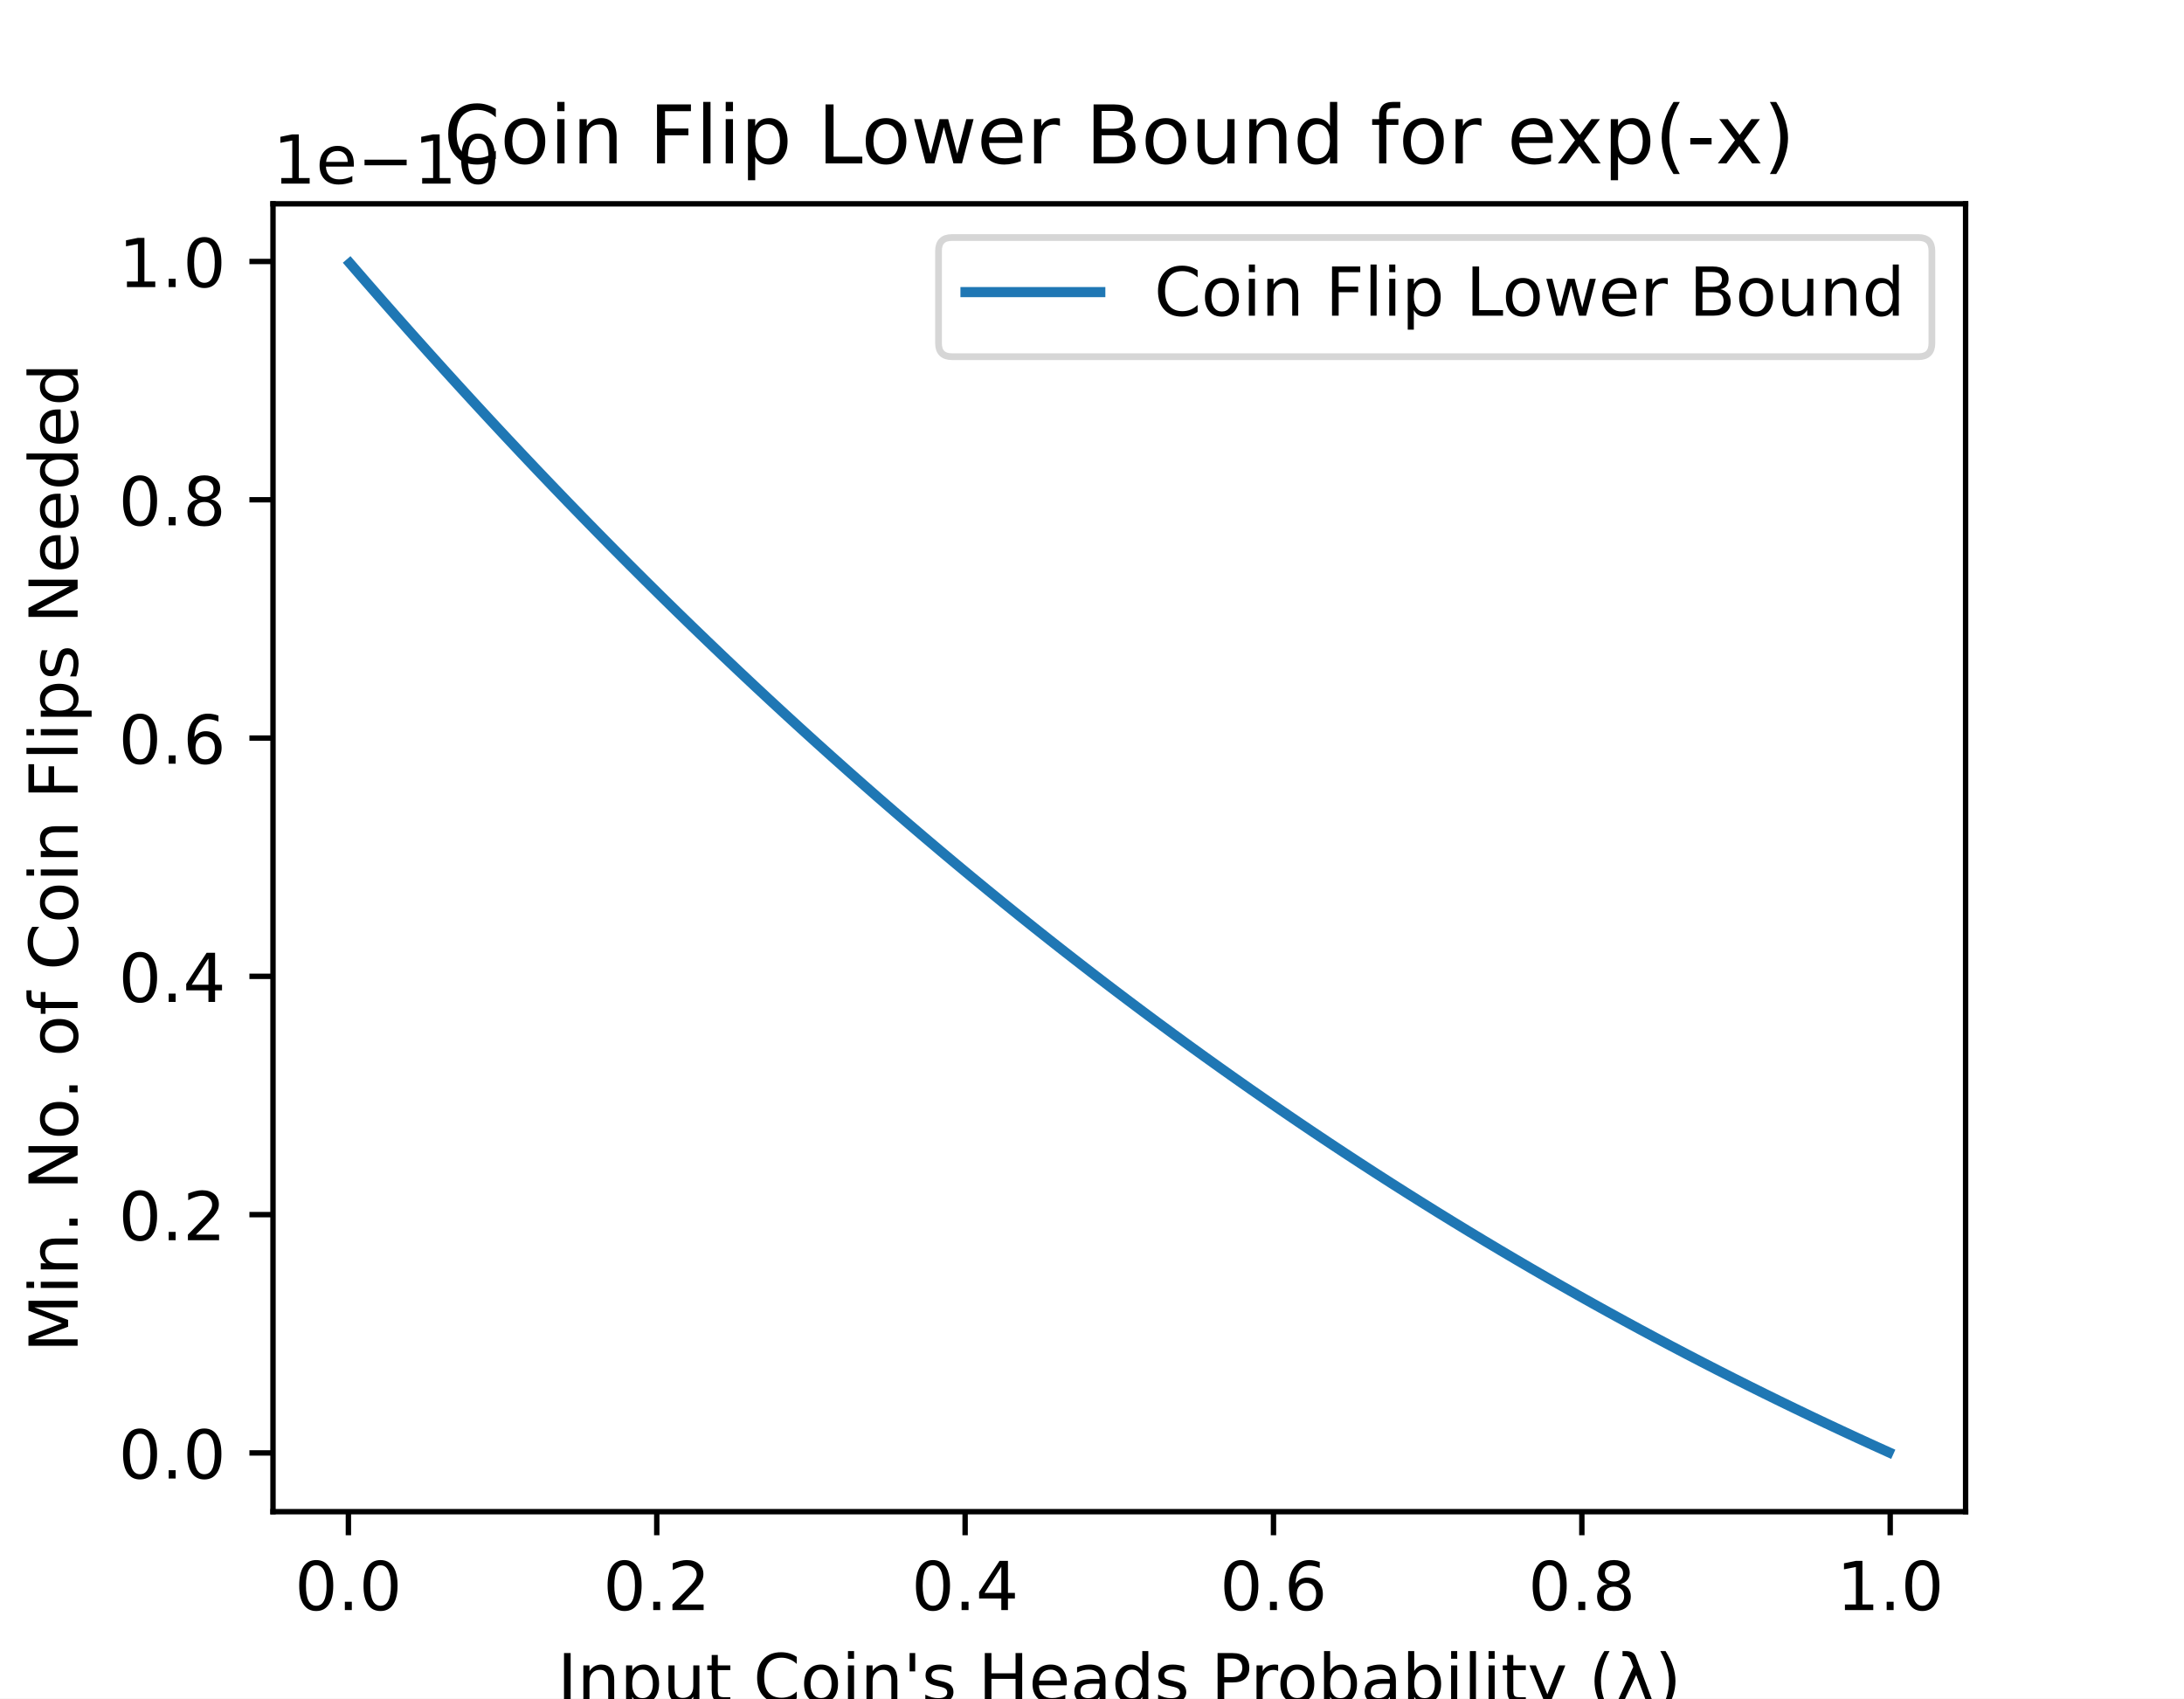
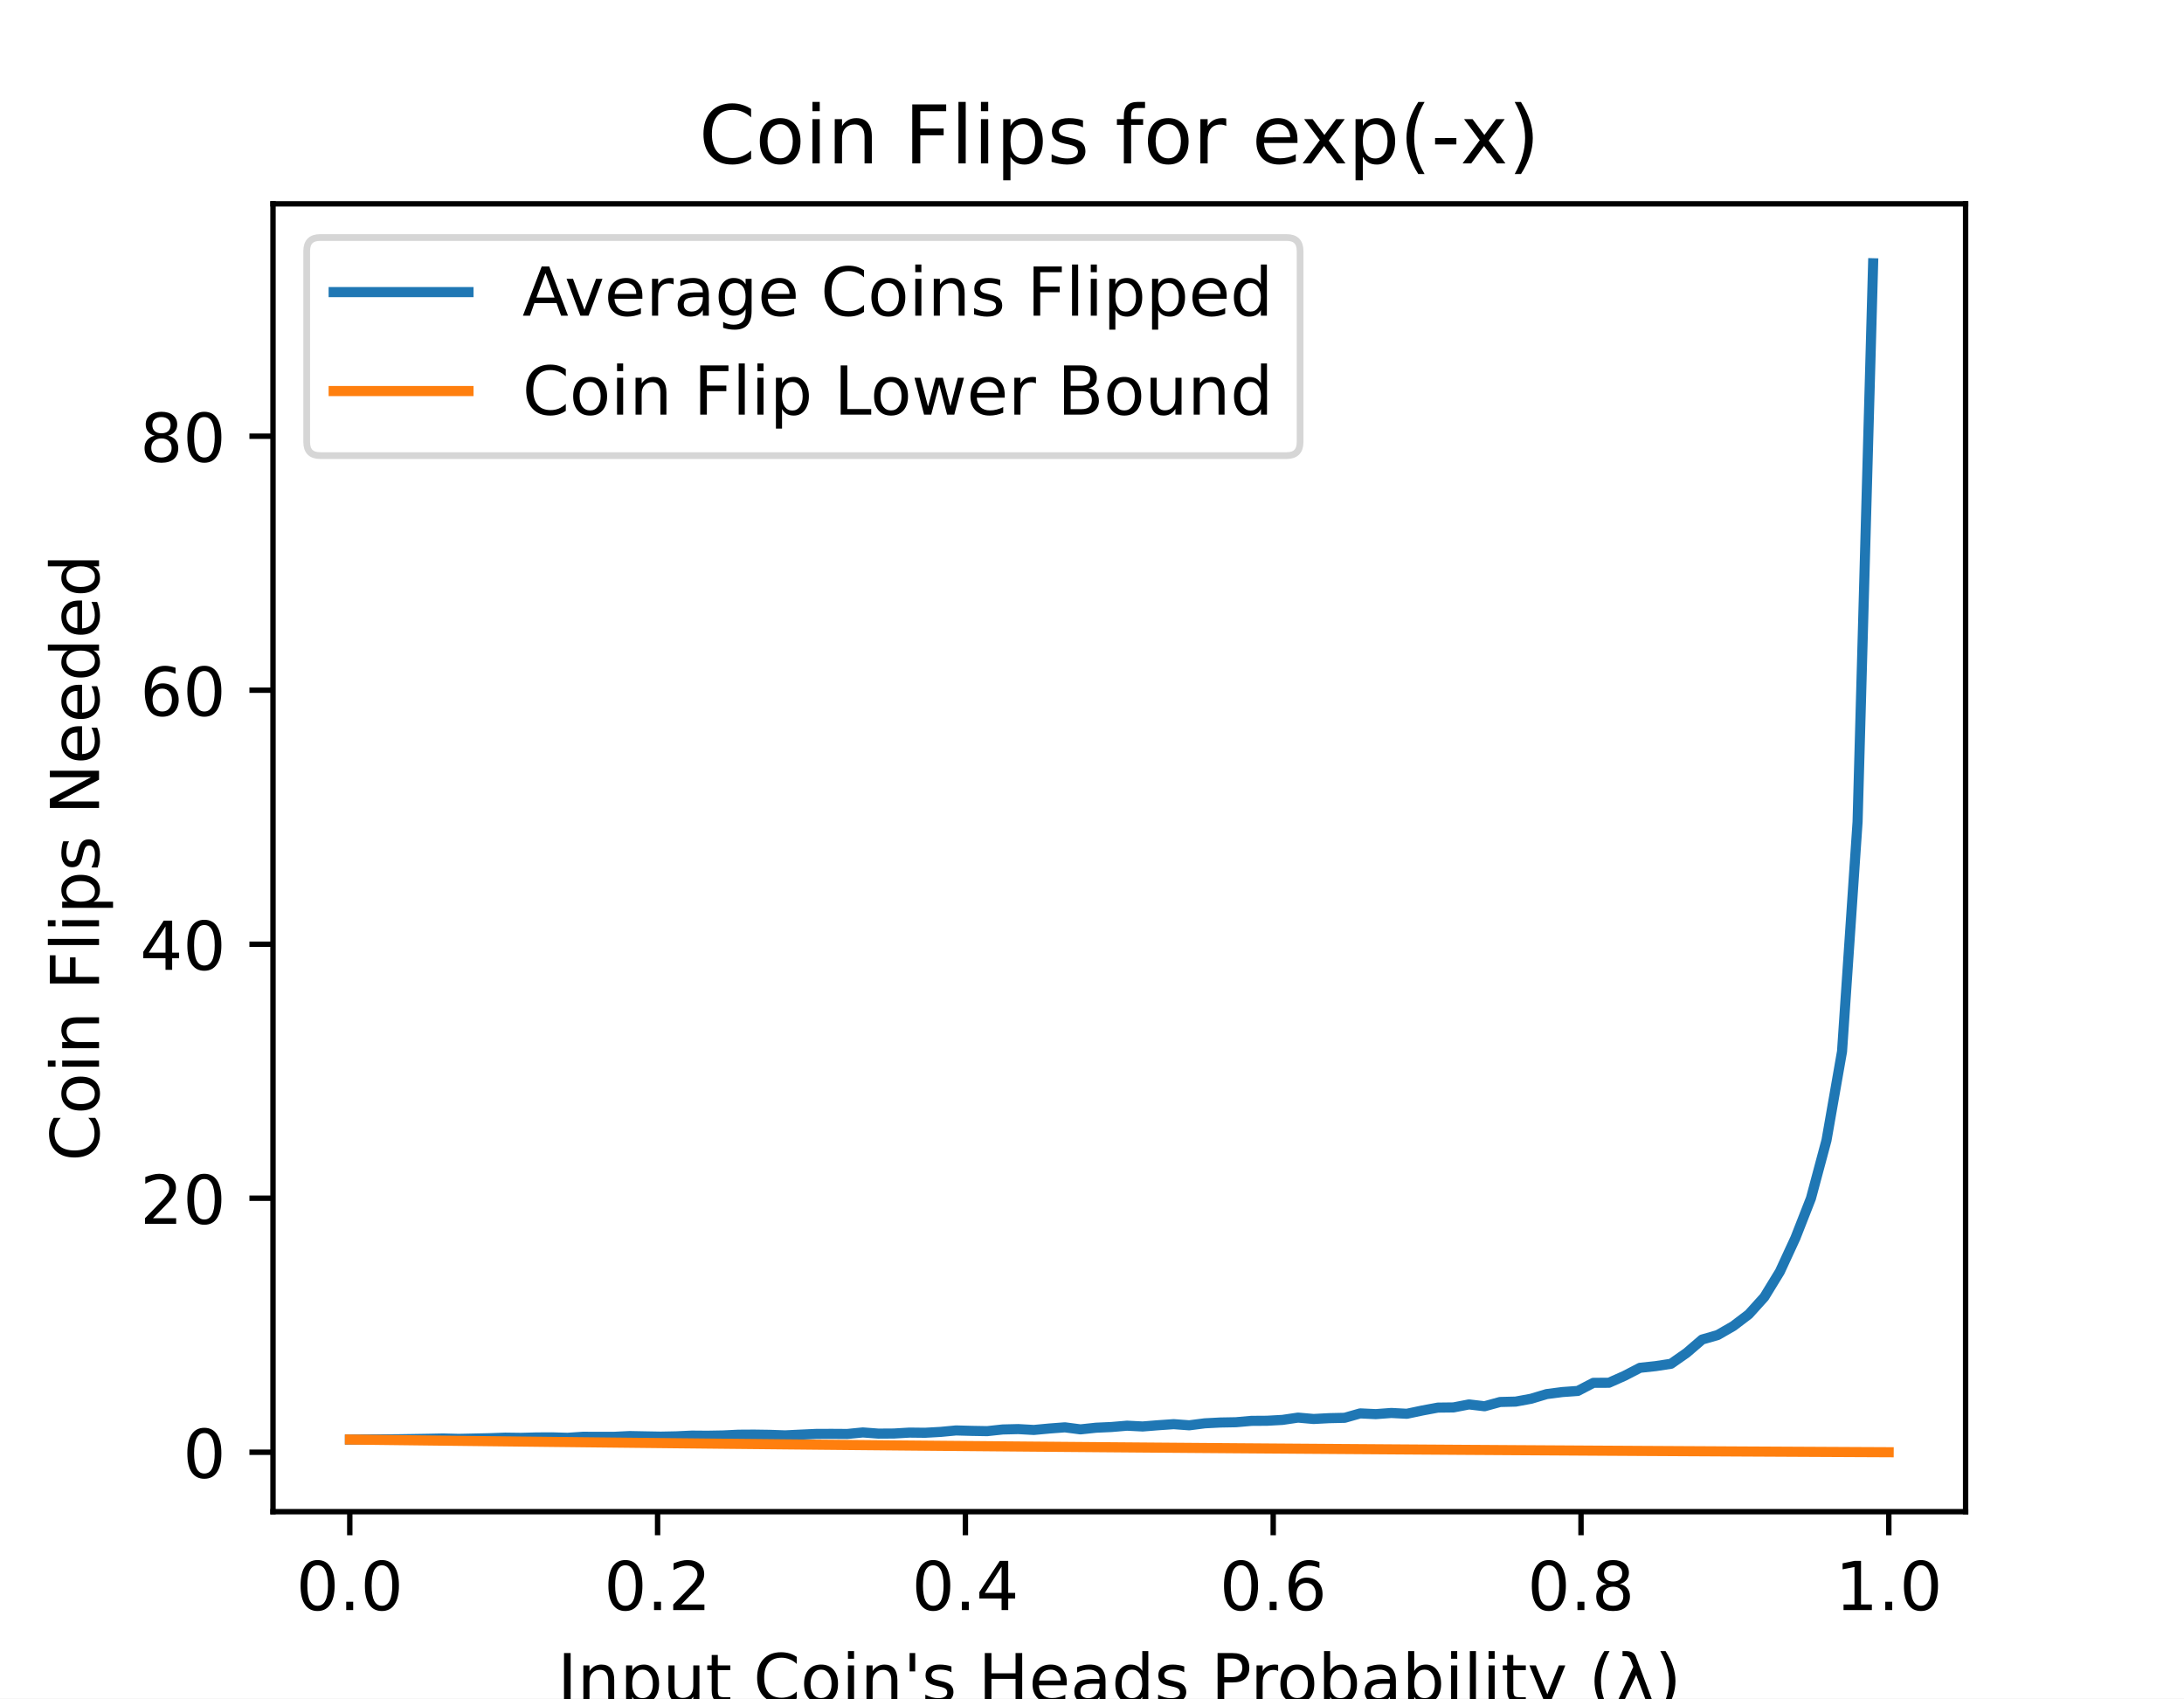
<svg xmlns="http://www.w3.org/2000/svg" xmlns:xlink="http://www.w3.org/1999/xlink" height="252pt" version="1.1" viewBox="0 0 324 252" width="324pt">
  <defs>
    <style type="text/css">
*{stroke-linecap:butt;stroke-linejoin:round;}
  </style>
  </defs>
  <g id="figure_1">
    <g id="patch_1">
      <path d="M 0 252  L 324 252  L 324 0  L 0 0  z " style="fill:#ffffff;" />
    </g>
    <g id="axes_1">
      <g id="patch_2">
        <path d="M 40.5 224.28  L 291.6 224.28  L 291.6 30.24  L 40.5 30.24  z " style="fill:#ffffff;" />
      </g>
      <g id="matplotlib.axis_1">
        <g id="xtick_1">
          <g id="line2d_1">
            <defs>
-               <path d="M 0 0  L 0 3.5  " id="md69a926d5f" style="stroke:#000000;stroke-width:0.8;" />
+               <path d="M 0 0  L 0 3.5  " id="md3ec64e0b5" style="stroke:#000000;stroke-width:0.8;" />
            </defs>
            <g>
-               <use style="stroke:#000000;stroke-width:0.8;" x="51.685" xlink:href="#md69a926d5f" y="224.28" />
+               <use style="stroke:#000000;stroke-width:0.8;" x="51.891" xlink:href="#md3ec64e0b5" y="224.28" />
            </g>
          </g>
          <g id="text_1">
-             <text style="font-family:DejaVu Sans;font-size:10px;font-style:normal;font-weight:normal;text-anchor:middle;" transform="rotate(-0, 51.68491, 238.8784)" x="51.685" y="238.878">0.0</text>
+             <text style="font-family:DejaVu Sans;font-size:10px;font-style:normal;font-weight:normal;text-anchor:middle;" transform="rotate(-0, 51.89081, 238.8784)" x="51.891" y="238.878">0.0</text>
          </g>
        </g>
        <g id="xtick_2">
          <g id="line2d_2">
            <g>
-               <use style="stroke:#000000;stroke-width:0.8;" x="97.431" xlink:href="#md69a926d5f" y="224.28" />
+               <use style="stroke:#000000;stroke-width:0.8;" x="97.554" xlink:href="#md3ec64e0b5" y="224.28" />
            </g>
          </g>
          <g id="text_2">
-             <text style="font-family:DejaVu Sans;font-size:10px;font-style:normal;font-weight:normal;text-anchor:middle;" transform="rotate(-0, 97.43094, 238.8784)" x="97.431" y="238.878">0.2</text>
+             <text style="font-family:DejaVu Sans;font-size:10px;font-style:normal;font-weight:normal;text-anchor:middle;" transform="rotate(-0, 97.55448, 238.8784)" x="97.554" y="238.878">0.2</text>
          </g>
        </g>
        <g id="xtick_3">
          <g id="line2d_3">
            <g>
-               <use style="stroke:#000000;stroke-width:0.8;" x="143.177" xlink:href="#md69a926d5f" y="224.28" />
+               <use style="stroke:#000000;stroke-width:0.8;" x="143.218" xlink:href="#md3ec64e0b5" y="224.28" />
            </g>
          </g>
          <g id="text_3">
-             <text style="font-family:DejaVu Sans;font-size:10px;font-style:normal;font-weight:normal;text-anchor:middle;" transform="rotate(-0, 143.177, 238.8784)" x="143.177" y="238.878">0.4</text>
+             <text style="font-family:DejaVu Sans;font-size:10px;font-style:normal;font-weight:normal;text-anchor:middle;" transform="rotate(-0, 143.2182, 238.8784)" x="143.218" y="238.878">0.4</text>
          </g>
        </g>
        <g id="xtick_4">
          <g id="line2d_4">
            <g>
-               <use style="stroke:#000000;stroke-width:0.8;" x="188.923" xlink:href="#md69a926d5f" y="224.28" />
+               <use style="stroke:#000000;stroke-width:0.8;" x="188.882" xlink:href="#md3ec64e0b5" y="224.28" />
            </g>
          </g>
          <g id="text_4">
-             <text style="font-family:DejaVu Sans;font-size:10px;font-style:normal;font-weight:normal;text-anchor:middle;" transform="rotate(-0, 188.923, 238.8784)" x="188.923" y="238.878">0.6</text>
+             <text style="font-family:DejaVu Sans;font-size:10px;font-style:normal;font-weight:normal;text-anchor:middle;" transform="rotate(-0, 188.8818, 238.8784)" x="188.882" y="238.878">0.6</text>
          </g>
        </g>
        <g id="xtick_5">
          <g id="line2d_5">
            <g>
-               <use style="stroke:#000000;stroke-width:0.8;" x="234.669" xlink:href="#md69a926d5f" y="224.28" />
+               <use style="stroke:#000000;stroke-width:0.8;" x="234.546" xlink:href="#md3ec64e0b5" y="224.28" />
            </g>
          </g>
          <g id="text_5">
-             <text style="font-family:DejaVu Sans;font-size:10px;font-style:normal;font-weight:normal;text-anchor:middle;" transform="rotate(-0, 234.6691, 238.8784)" x="234.669" y="238.878">0.8</text>
+             <text style="font-family:DejaVu Sans;font-size:10px;font-style:normal;font-weight:normal;text-anchor:middle;" transform="rotate(-0, 234.5455, 238.8784)" x="234.546" y="238.878">0.8</text>
          </g>
        </g>
        <g id="xtick_6">
          <g id="line2d_6">
            <g>
-               <use style="stroke:#000000;stroke-width:0.8;" x="280.415" xlink:href="#md69a926d5f" y="224.28" />
+               <use style="stroke:#000000;stroke-width:0.8;" x="280.209" xlink:href="#md3ec64e0b5" y="224.28" />
            </g>
          </g>
          <g id="text_6">
-             <text style="font-family:DejaVu Sans;font-size:10px;font-style:normal;font-weight:normal;text-anchor:middle;" transform="rotate(-0, 280.4151, 238.8784)" x="280.415" y="238.878">1.0</text>
+             <text style="font-family:DejaVu Sans;font-size:10px;font-style:normal;font-weight:normal;text-anchor:middle;" transform="rotate(-0, 280.2092, 238.8784)" x="280.209" y="238.878">1.0</text>
          </g>
        </g>
        <g id="text_7">
          <text style="font-family:DejaVu Sans;font-size:10px;font-style:normal;font-weight:normal;text-anchor:middle;" transform="rotate(-0, 166.05, 252.5566)" x="166.05" y="252.557">Input Coin's Heads Probability (λ)</text>
        </g>
      </g>
      <g id="matplotlib.axis_2">
        <g id="ytick_1">
          <g id="line2d_7">
            <defs>
-               <path d="M 0 0  L -3.5 0  " id="m448db0b657" style="stroke:#000000;stroke-width:0.8;" />
+               <path d="M 0 0  L -3.5 0  " id="m012b2754c0" style="stroke:#000000;stroke-width:0.8;" />
            </defs>
            <g>
-               <use style="stroke:#000000;stroke-width:0.8;" x="40.5" xlink:href="#m448db0b657" y="215.563" />
+               <use style="stroke:#000000;stroke-width:0.8;" x="40.5" xlink:href="#m012b2754c0" y="215.46" />
            </g>
          </g>
          <g id="text_8">
-             <text style="font-family:DejaVu Sans;font-size:10px;font-style:normal;font-weight:normal;text-anchor:end;" transform="rotate(-0, 33.5, 219.3622)" x="33.5" y="219.362">0.0</text>
+             <text style="font-family:DejaVu Sans;font-size:10px;font-style:normal;font-weight:normal;text-anchor:end;" transform="rotate(-0, 33.5, 219.2593)" x="33.5" y="219.259">0</text>
          </g>
        </g>
        <g id="ytick_2">
          <g id="line2d_8">
            <g>
-               <use style="stroke:#000000;stroke-width:0.8;" x="40.5" xlink:href="#m448db0b657" y="180.209" />
+               <use style="stroke:#000000;stroke-width:0.8;" x="40.5" xlink:href="#m012b2754c0" y="177.774" />
            </g>
          </g>
          <g id="text_9">
-             <text style="font-family:DejaVu Sans;font-size:10px;font-style:normal;font-weight:normal;text-anchor:end;" transform="rotate(-0, 33.5, 184.0086)" x="33.5" y="184.009">0.2</text>
+             <text style="font-family:DejaVu Sans;font-size:10px;font-style:normal;font-weight:normal;text-anchor:end;" transform="rotate(-0, 33.5, 181.5734)" x="33.5" y="181.573">20</text>
          </g>
        </g>
        <g id="ytick_3">
          <g id="line2d_9">
            <g>
-               <use style="stroke:#000000;stroke-width:0.8;" x="40.5" xlink:href="#m448db0b657" y="144.856" />
+               <use style="stroke:#000000;stroke-width:0.8;" x="40.5" xlink:href="#m012b2754c0" y="140.088" />
            </g>
          </g>
          <g id="text_10">
-             <text style="font-family:DejaVu Sans;font-size:10px;font-style:normal;font-weight:normal;text-anchor:end;" transform="rotate(-0, 33.5, 148.655)" x="33.5" y="148.655">0.4</text>
+             <text style="font-family:DejaVu Sans;font-size:10px;font-style:normal;font-weight:normal;text-anchor:end;" transform="rotate(-0, 33.5, 143.8876)" x="33.5" y="143.888">40</text>
          </g>
        </g>
        <g id="ytick_4">
          <g id="line2d_10">
            <g>
-               <use style="stroke:#000000;stroke-width:0.8;" x="40.5" xlink:href="#m448db0b657" y="109.502" />
+               <use style="stroke:#000000;stroke-width:0.8;" x="40.5" xlink:href="#m012b2754c0" y="102.402" />
            </g>
          </g>
          <g id="text_11">
-             <text style="font-family:DejaVu Sans;font-size:10px;font-style:normal;font-weight:normal;text-anchor:end;" transform="rotate(-0, 33.5, 113.3014)" x="33.5" y="113.301">0.6</text>
+             <text style="font-family:DejaVu Sans;font-size:10px;font-style:normal;font-weight:normal;text-anchor:end;" transform="rotate(-0, 33.5, 106.2017)" x="33.5" y="106.202">60</text>
          </g>
        </g>
        <g id="ytick_5">
          <g id="line2d_11">
            <g>
-               <use style="stroke:#000000;stroke-width:0.8;" x="40.5" xlink:href="#m448db0b657" y="74.149" />
+               <use style="stroke:#000000;stroke-width:0.8;" x="40.5" xlink:href="#m012b2754c0" y="64.717" />
            </g>
          </g>
          <g id="text_12">
-             <text style="font-family:DejaVu Sans;font-size:10px;font-style:normal;font-weight:normal;text-anchor:end;" transform="rotate(-0, 33.5, 77.94777)" x="33.5" y="77.948">0.8</text>
+             <text style="font-family:DejaVu Sans;font-size:10px;font-style:normal;font-weight:normal;text-anchor:end;" transform="rotate(-0, 33.5, 68.51577)" x="33.5" y="68.516">80</text>
          </g>
        </g>
-         <g id="ytick_6">
-           <g id="line2d_12">
-             <g>
-               <use style="stroke:#000000;stroke-width:0.8;" x="40.5" xlink:href="#m448db0b657" y="38.795" />
-             </g>
-           </g>
-           <g id="text_13">
-             <text style="font-family:DejaVu Sans;font-size:10px;font-style:normal;font-weight:normal;text-anchor:end;" transform="rotate(-0, 33.5, 42.59417)" x="33.5" y="42.594">1.0</text>
-           </g>
-         </g>
-         <g id="text_14">
-           <text style="font-family:DejaVu Sans;font-size:10px;font-style:normal;font-weight:normal;text-anchor:middle;" transform="rotate(-90, 11.51719, 127.26)" x="11.517" y="127.26">Min. No. of Coin Flips Needed</text>
-         </g>
-         <g id="text_15">
-           <text style="font-family:DejaVu Sans;font-size:10px;font-style:normal;font-weight:normal;text-anchor:start;" transform="rotate(-0, 40.5, 27.24)" x="40.5" y="27.24">1e−10</text>
+         <g id="text_13">
+           <text style="font-family:DejaVu Sans;font-size:10px;font-style:normal;font-weight:normal;text-anchor:middle;" transform="rotate(-90, 14.69531, 127.26)" x="14.695" y="127.26">Coin Flips Needed</text>
        </g>
      </g>
+       <g id="line2d_12">
+         <path clip-path="url(#pafac7b660e)" d="M 51.914 213.576  L 54.219 213.561  L 56.525 213.549  L 58.831 213.538  L 61.137 213.504  L 63.443 213.467  L 65.748 213.421  L 68.054 213.478  L 70.36 213.429  L 72.666 213.38  L 74.971 213.297  L 77.277 213.327  L 79.583 213.267  L 81.889 213.255  L 84.195 213.32  L 86.5 213.165  L 88.806 213.176  L 91.112 213.173  L 93.418 213.06  L 95.724 213.105  L 98.029 213.146  L 100.335 213.101  L 102.641 212.992  L 104.947 213.011  L 107.252 212.969  L 109.558 212.86  L 111.864 212.845  L 114.17 212.879  L 116.476 212.958  L 118.781 212.848  L 121.087 212.743  L 123.393 212.735  L 125.699 212.75  L 128.005 212.524  L 130.31 212.698  L 132.616 212.683  L 134.922 212.547  L 137.228 212.573  L 139.533 212.445  L 141.839 212.227  L 144.145 212.291  L 146.451 212.332  L 148.757 212.083  L 151.062 212.027  L 153.368 212.155  L 155.674 211.94  L 157.98 211.767  L 160.286 212.068  L 162.591 211.823  L 164.897 211.718  L 167.203 211.522  L 169.509 211.639  L 171.814 211.454  L 174.12 211.296  L 176.426 211.465  L 178.732 211.171  L 181.038 211.051  L 183.343 211.009  L 185.649 210.806  L 187.955 210.791  L 190.261 210.663  L 192.567 210.324  L 194.872 210.527  L 197.178 210.406  L 199.484 210.354  L 201.79 209.698  L 204.095 209.807  L 206.401 209.634  L 208.707 209.754  L 211.013 209.268  L 213.319 208.839  L 215.624 208.812  L 217.93 208.368  L 220.236 208.639  L 222.542 208.006  L 224.848 207.949  L 227.153 207.523  L 229.459 206.83  L 231.765 206.532  L 234.071 206.367  L 236.376 205.164  L 238.682 205.153  L 240.988 204.128  L 243.294 202.933  L 245.6 202.688  L 247.905 202.334  L 250.211 200.721  L 252.517 198.739  L 254.823 198.072  L 257.129 196.745  L 259.434 194.993  L 261.74 192.438  L 264.046 188.669  L 266.352 183.676  L 268.657 177.789  L 270.963 169.182  L 273.269 155.999  L 275.575 121.916  L 277.881 39.06  " style="fill:none;stroke:#1f77b4;stroke-linecap:square;stroke-width:1.5;" />
+       </g>
      <g id="line2d_13">
-         <path clip-path="url(#pf3c41efb30)" d="M 51.914 39.06  L 54.219 41.72  L 56.525 44.36  L 58.831 46.979  L 61.137 49.577  L 63.443 52.154  L 65.748 54.711  L 68.054 57.248  L 70.36 59.764  L 72.666 62.26  L 74.971 64.736  L 77.277 67.192  L 79.583 69.628  L 81.889 72.044  L 84.195 74.441  L 86.5 76.817  L 88.806 79.174  L 91.112 81.512  L 93.418 83.83  L 95.724 86.129  L 98.029 88.409  L 100.335 90.669  L 102.641 92.911  L 104.947 95.133  L 107.252 97.337  L 109.558 99.522  L 111.864 101.688  L 114.17 103.836  L 116.476 105.965  L 118.781 108.076  L 121.087 110.168  L 123.393 112.242  L 125.699 114.298  L 128.005 116.336  L 130.31 118.357  L 132.616 120.359  L 134.922 122.343  L 137.228 124.31  L 139.533 126.259  L 141.839 128.191  L 144.145 130.106  L 146.451 132.003  L 148.757 133.882  L 151.062 135.745  L 153.368 137.591  L 155.674 139.419  L 157.98 141.231  L 160.286 143.026  L 162.591 144.805  L 164.897 146.567  L 167.203 148.312  L 169.509 150.041  L 171.814 151.753  L 174.12 153.45  L 176.426 155.13  L 178.732 156.794  L 181.038 158.442  L 183.343 160.074  L 185.649 161.691  L 187.955 163.292  L 190.261 164.877  L 192.567 166.447  L 194.872 168.001  L 197.178 169.54  L 199.484 171.064  L 201.79 172.572  L 204.095 174.066  L 206.401 175.544  L 208.707 177.008  L 211.013 178.456  L 213.319 179.891  L 215.624 181.31  L 217.93 182.715  L 220.236 184.105  L 222.542 185.481  L 224.848 186.843  L 227.153 188.19  L 229.459 189.524  L 231.765 190.843  L 234.071 192.149  L 236.376 193.44  L 238.682 194.718  L 240.988 195.982  L 243.294 197.233  L 245.6 198.47  L 247.905 199.693  L 250.211 200.903  L 252.517 202.1  L 254.823 203.284  L 257.129 204.455  L 259.434 205.612  L 261.74 206.757  L 264.046 207.889  L 266.352 209.008  L 268.657 210.115  L 270.963 211.209  L 273.269 212.29  L 275.575 213.359  L 277.881 214.416  L 280.186 215.46  " style="fill:none;stroke:#1f77b4;stroke-linecap:square;stroke-width:1.5;" />
+         <path clip-path="url(#pafac7b660e)" d="M 51.914 213.576  L 54.219 213.605  L 56.525 213.633  L 58.831 213.661  L 61.137 213.688  L 63.443 213.716  L 65.748 213.743  L 68.054 213.77  L 70.36 213.797  L 72.666 213.824  L 74.971 213.85  L 77.277 213.877  L 79.583 213.903  L 81.889 213.929  L 84.195 213.954  L 86.5 213.98  L 88.806 214.005  L 91.112 214.03  L 93.418 214.054  L 95.724 214.079  L 98.029 214.103  L 100.335 214.128  L 102.641 214.151  L 104.947 214.175  L 107.252 214.199  L 109.558 214.222  L 111.864 214.245  L 114.17 214.268  L 116.476 214.291  L 118.781 214.313  L 121.087 214.336  L 123.393 214.358  L 125.699 214.38  L 128.005 214.402  L 130.31 214.423  L 132.616 214.445  L 134.922 214.466  L 137.228 214.487  L 139.533 214.508  L 141.839 214.528  L 144.145 214.549  L 146.451 214.569  L 148.757 214.589  L 151.062 214.609  L 153.368 214.629  L 155.674 214.648  L 157.98 214.668  L 160.286 214.687  L 162.591 214.706  L 164.897 214.725  L 167.203 214.743  L 169.509 214.762  L 171.814 214.78  L 174.12 214.798  L 176.426 214.816  L 178.732 214.834  L 181.038 214.851  L 183.343 214.869  L 185.649 214.886  L 187.955 214.903  L 190.261 214.92  L 192.567 214.937  L 194.872 214.953  L 197.178 214.97  L 199.484 214.986  L 201.79 215.002  L 204.095 215.018  L 206.401 215.034  L 208.707 215.05  L 211.013 215.065  L 213.319 215.08  L 215.624 215.096  L 217.93 215.111  L 220.236 215.125  L 222.542 215.14  L 224.848 215.155  L 227.153 215.169  L 229.459 215.183  L 231.765 215.197  L 234.071 215.211  L 236.376 215.225  L 238.682 215.239  L 240.988 215.252  L 243.294 215.266  L 245.6 215.279  L 247.905 215.292  L 250.211 215.305  L 252.517 215.317  L 254.823 215.33  L 257.129 215.343  L 259.434 215.355  L 261.74 215.367  L 264.046 215.379  L 266.352 215.391  L 268.657 215.403  L 270.963 215.415  L 273.269 215.426  L 275.575 215.438  L 277.881 215.449  L 280.186 215.46  " style="fill:none;stroke:#ff7f0e;stroke-linecap:square;stroke-width:1.5;" />
      </g>
      <g id="patch_3">
        <path d="M 40.5 224.28  L 40.5 30.24  " style="fill:none;stroke:#000000;stroke-linecap:square;stroke-linejoin:miter;stroke-width:0.8;" />
      </g>
      <g id="patch_4">
        <path d="M 291.6 224.28  L 291.6 30.24  " style="fill:none;stroke:#000000;stroke-linecap:square;stroke-linejoin:miter;stroke-width:0.8;" />
      </g>
      <g id="patch_5">
        <path d="M 40.5 224.28  L 291.6 224.28  " style="fill:none;stroke:#000000;stroke-linecap:square;stroke-linejoin:miter;stroke-width:0.8;" />
      </g>
      <g id="patch_6">
        <path d="M 40.5 30.24  L 291.6 30.24  " style="fill:none;stroke:#000000;stroke-linecap:square;stroke-linejoin:miter;stroke-width:0.8;" />
      </g>
-       <g id="text_16">
-         <text style="font-family:DejaVu Sans;font-size:12px;font-style:normal;font-weight:normal;text-anchor:middle;" transform="rotate(-0, 166.05, 24.24)" x="166.05" y="24.24">Coin Flip Lower Bound for exp(-x)</text>
+       <g id="text_14">
+         <text style="font-family:DejaVu Sans;font-size:12px;font-style:normal;font-weight:normal;text-anchor:middle;" transform="rotate(-0, 166.05, 24.24)" x="166.05" y="24.24">Coin Flips for exp(-x)</text>
      </g>
      <g id="legend_1">
        <g id="patch_7">
-           <path d="M 141.231 52.918  L 284.6 52.918  Q 286.6 52.918 286.6 50.918  L 286.6 37.24  Q 286.6 35.24 284.6 35.24  L 141.231 35.24  Q 139.231 35.24 139.231 37.24  L 139.231 50.918  Q 139.231 52.918 141.231 52.918  z " style="fill:#ffffff;opacity:0.8;stroke:#cccccc;stroke-linejoin:miter;" />
+           <path d="M 47.5 67.596  L 190.869 67.596  Q 192.869 67.596 192.869 65.596  L 192.869 37.24  Q 192.869 35.24 190.869 35.24  L 47.5 35.24  Q 45.5 35.24 45.5 37.24  L 45.5 65.596  Q 45.5 67.596 47.5 67.596  z " style="fill:#ffffff;opacity:0.8;stroke:#cccccc;stroke-linejoin:miter;" />
        </g>
        <g id="line2d_14">
-           <path d="M 143.231 43.338  L 163.231 43.338  " style="fill:none;stroke:#1f77b4;stroke-linecap:square;stroke-width:1.5;" />
+           <path d="M 49.5 43.338  L 69.5 43.338  " style="fill:none;stroke:#1f77b4;stroke-linecap:square;stroke-width:1.5;" />
        </g>
        <g id="line2d_15" />
-         <g id="text_17">
-           <text style="font-family:DejaVu Sans;font-size:10px;font-style:normal;font-weight:normal;text-anchor:start;" transform="rotate(-0, 171.2312, 46.83844)" x="171.231" y="46.838">Coin Flip Lower Bound</text>
+         <g id="text_15">
+           <text style="font-family:DejaVu Sans;font-size:10px;font-style:normal;font-weight:normal;text-anchor:start;" transform="rotate(-0, 77.5, 46.83844)" x="77.5" y="46.838">Average Coins Flipped</text>
+         </g>
+         <g id="line2d_16">
+           <path d="M 49.5 58.017  L 69.5 58.017  " style="fill:none;stroke:#ff7f0e;stroke-linecap:square;stroke-width:1.5;" />
+         </g>
+         <g id="line2d_17" />
+         <g id="text_16">
+           <text style="font-family:DejaVu Sans;font-size:10px;font-style:normal;font-weight:normal;text-anchor:start;" transform="rotate(-0, 77.5, 61.51656)" x="77.5" y="61.517">Coin Flip Lower Bound</text>
        </g>
      </g>
    </g>
  </g>
  <defs>
-     <clipPath id="pf3c41efb30">
+     <clipPath id="pafac7b660e">
      <rect height="194.04" width="251.1" x="40.5" y="30.24" />
    </clipPath>
  </defs>
</svg>
